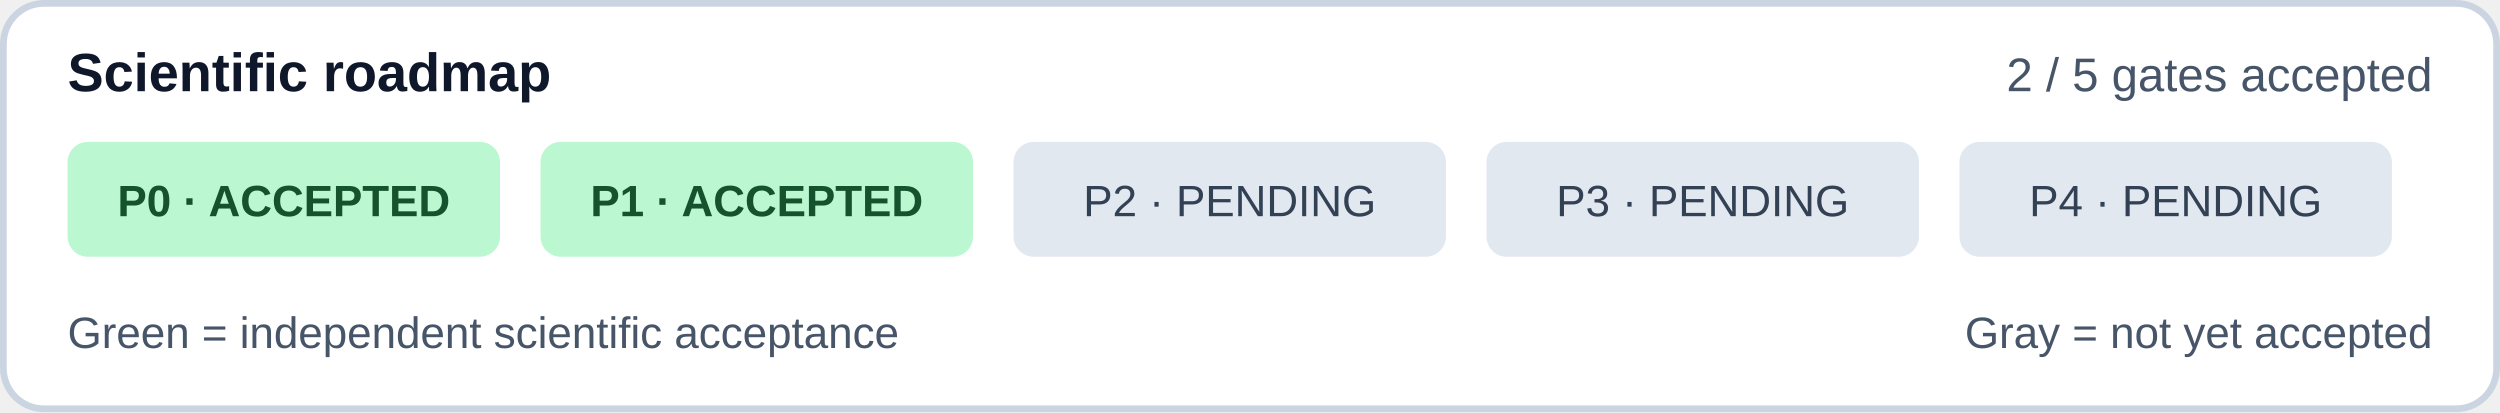
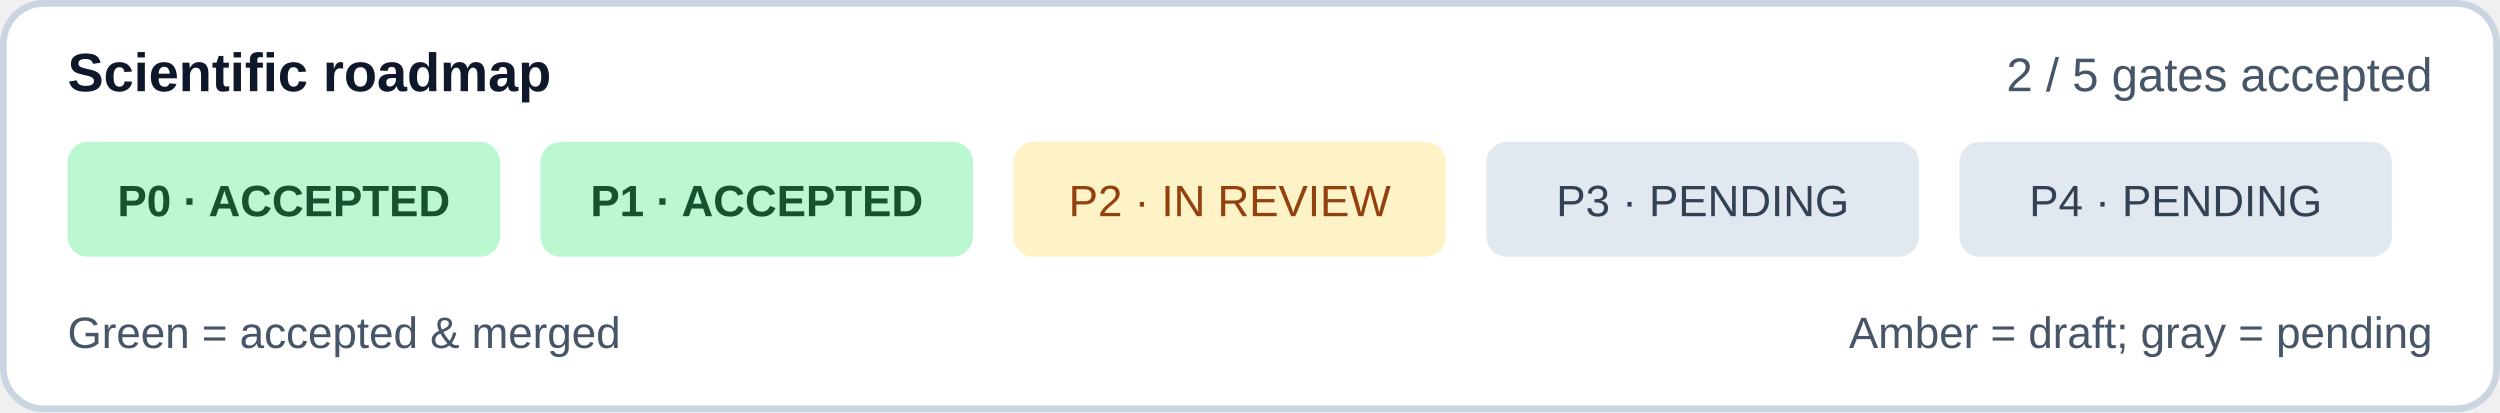
<svg xmlns="http://www.w3.org/2000/svg" width="740" height="122" viewBox="0 0 740 122" role="img" aria-labelledby="title description">
  <rect x="1" y="1" width="738" height="120" rx="12" fill="#ffffff" stroke="#cbd5e1" stroke-width="2" />
  <text x="20" y="27" font-family="Arial, Helvetica, sans-serif" font-size="16" font-weight="700" fill="#0f172a">Scientific roadmap</text>
  <text x="720" y="27" text-anchor="end" font-family="Arial, Helvetica, sans-serif" font-size="14" fill="#475569">2 / 5 gates accepted</text>
  <rect x="20" y="42" width="128" height="34" rx="6" fill="#bbf7d0" />
  <rect x="160" y="42" width="128" height="34" rx="6" fill="#bbf7d0" />
-   <rect x="300" y="42" width="128" height="34" rx="6" fill="#e2e8f0" />
+   <rect x="300" y="42" width="128" height="34" rx="6" fill="#fef3c7" />
  <rect x="440" y="42" width="128" height="34" rx="6" fill="#e2e8f0" />
  <rect x="580" y="42" width="128" height="34" rx="6" fill="#e2e8f0" />
  <text x="84" y="64" text-anchor="middle" font-family="Arial, Helvetica, sans-serif" font-size="13" font-weight="700" fill="#14532d">P0 · ACCEPTED</text>
  <text x="224" y="64" text-anchor="middle" font-family="Arial, Helvetica, sans-serif" font-size="13" font-weight="700" fill="#14532d">P1 · ACCEPTED</text>
-   <text x="364" y="64" text-anchor="middle" font-family="Arial, Helvetica, sans-serif" font-size="13" fill="#334155">P2 · PENDING</text>
+   <text x="364" y="64" text-anchor="middle" font-family="Arial, Helvetica, sans-serif" font-size="13" fill="#92400e">P2 · IN REVIEW</text>
  <text x="504" y="64" text-anchor="middle" font-family="Arial, Helvetica, sans-serif" font-size="13" fill="#334155">P3 · PENDING</text>
  <text x="644" y="64" text-anchor="middle" font-family="Arial, Helvetica, sans-serif" font-size="13" fill="#334155">P4 · PENDING</text>
-   <text x="20" y="103" font-family="Arial, Helvetica, sans-serif" font-size="13" fill="#475569">Green = independent scientific acceptance</text>
-   <text x="720" y="103" text-anchor="end" font-family="Arial, Helvetica, sans-serif" font-size="13" fill="#475569">Gray = not yet accepted</text>
+   <text x="20" y="103" font-family="Arial, Helvetica, sans-serif" font-size="13" fill="#475569">Green = accepted &amp; merged</text>
+   <text x="720" y="103" text-anchor="end" font-family="Arial, Helvetica, sans-serif" font-size="13" fill="#475569">Amber = draft; gray = pending</text>
</svg>
